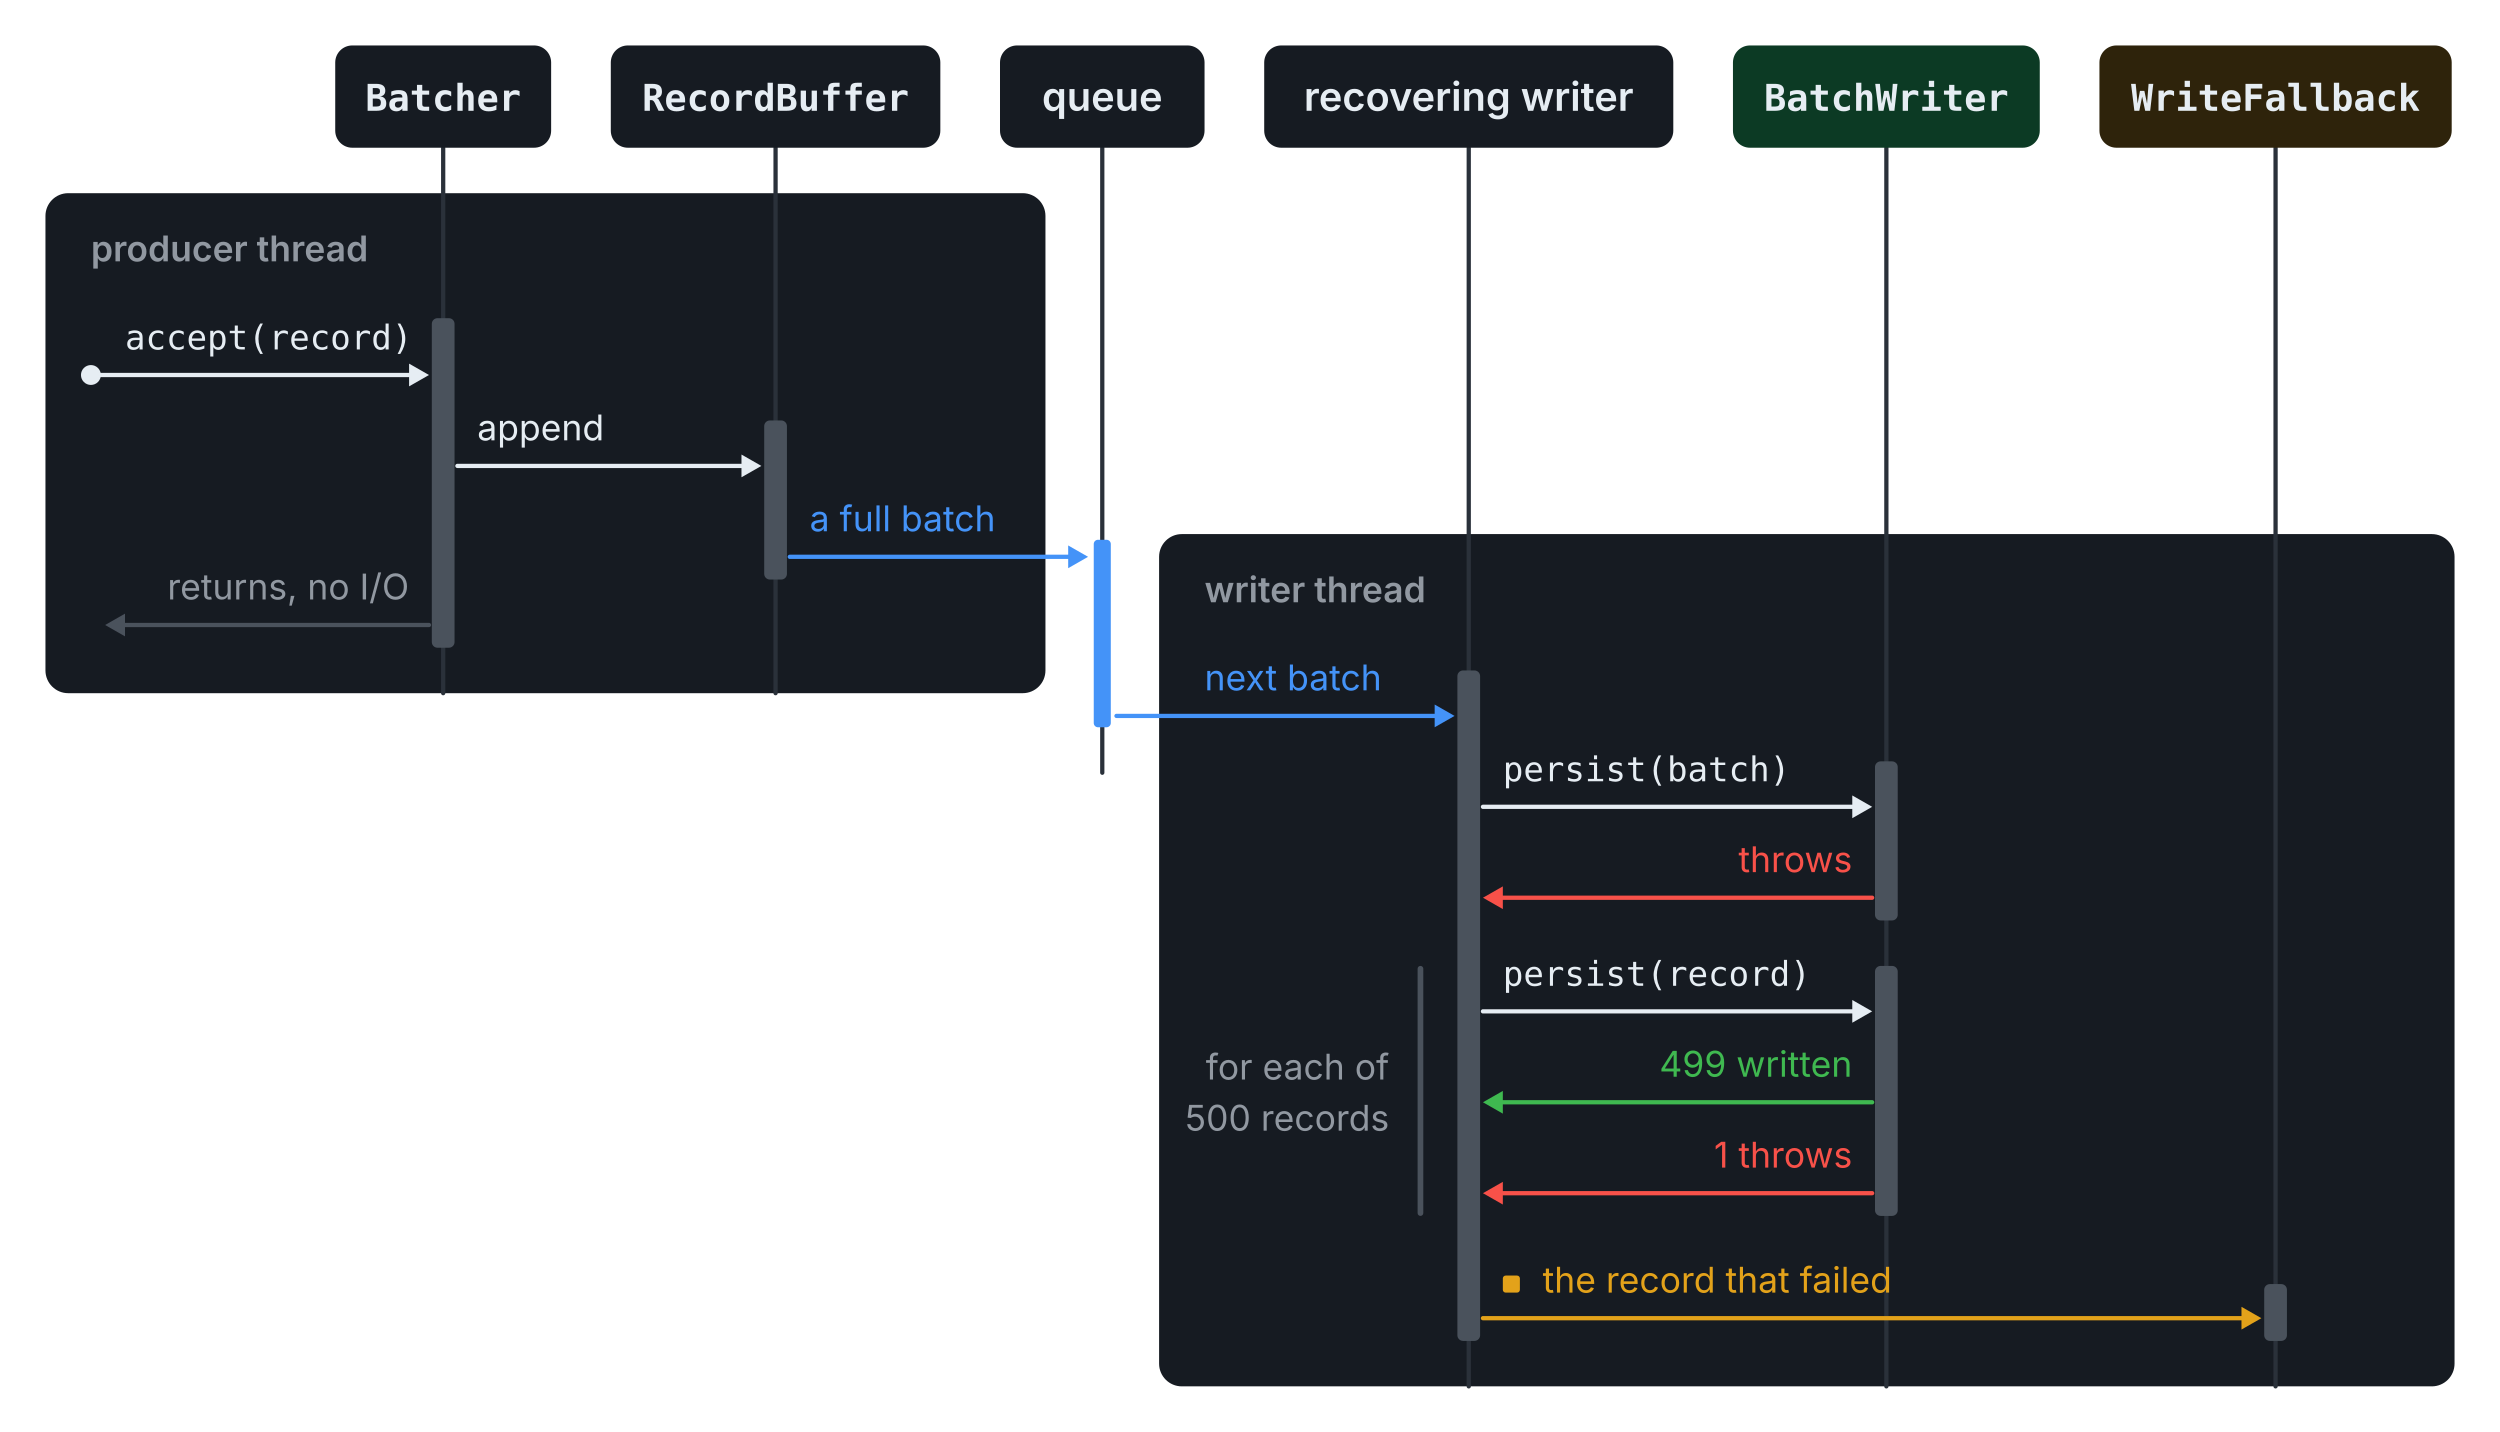
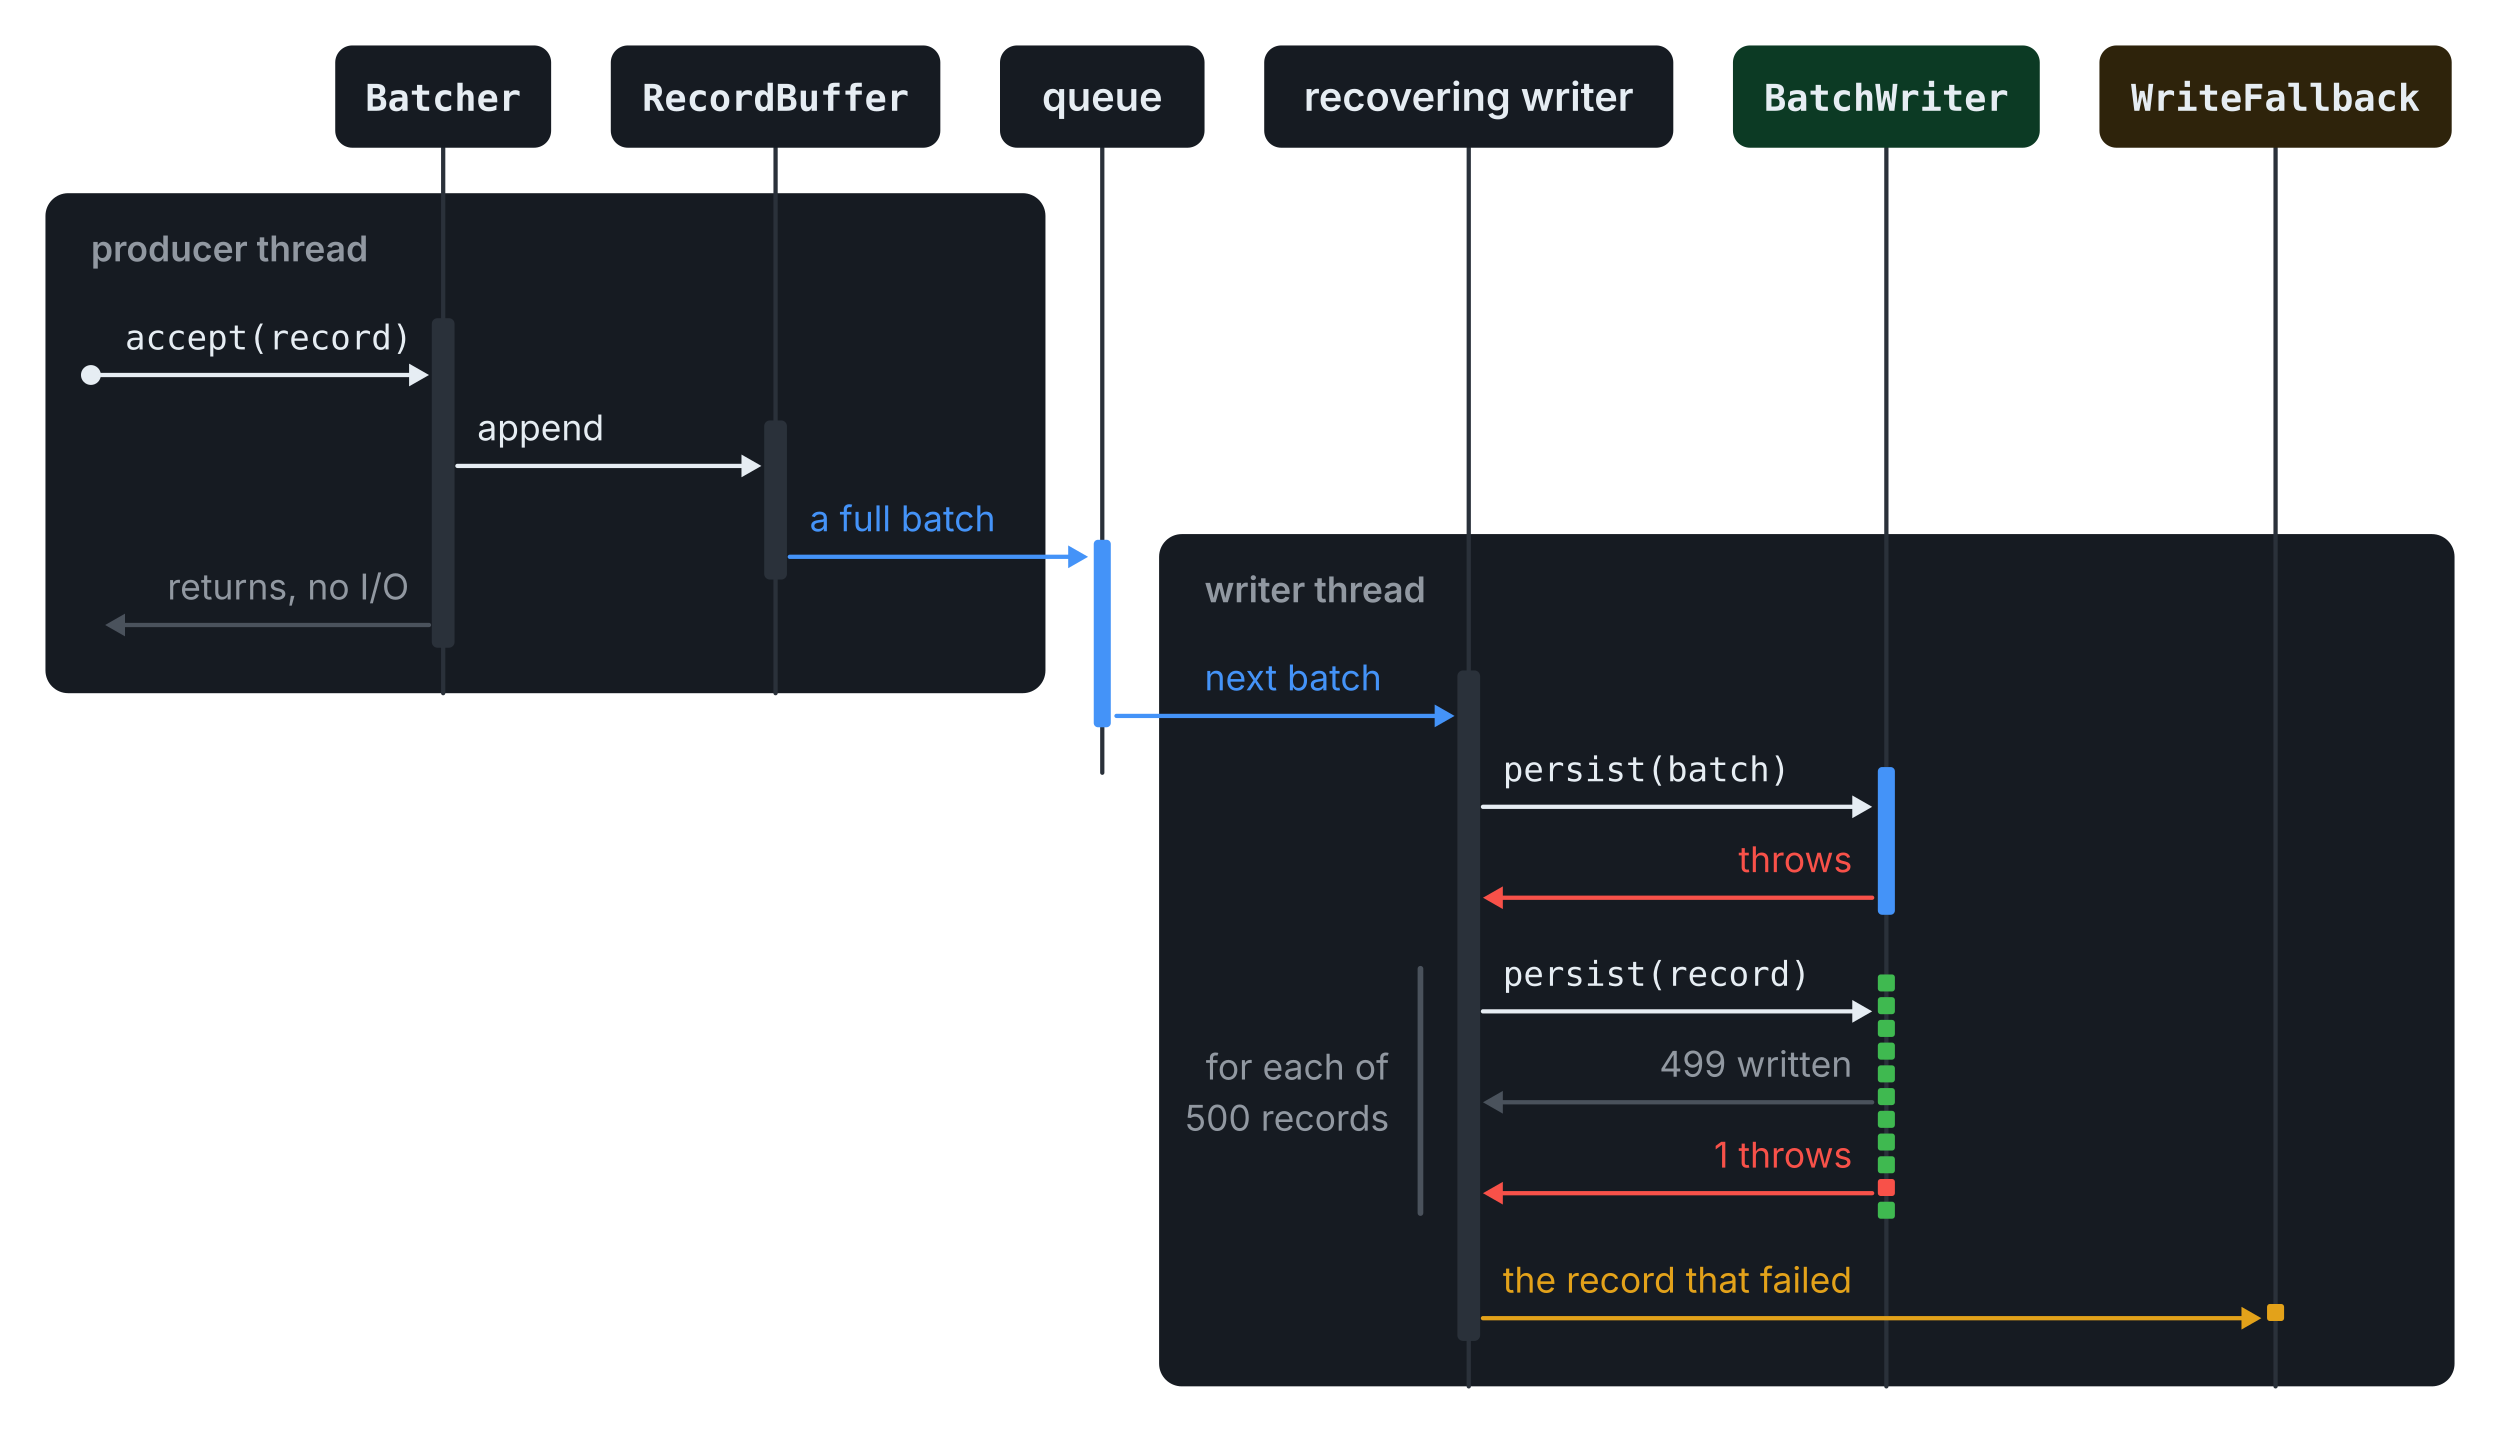
<svg xmlns="http://www.w3.org/2000/svg" viewBox="0 0 880 504" width="880" height="504" role="img">
  <rect x="16.0" y="68.0" width="352.0" height="176.0" rx="8" fill="#161B22" />
  <text x="32.0" y="92.0" font-family="-apple-system, BlinkMacSystemFont, 'Segoe UI', Inter, Helvetica, Arial, sans-serif" font-size="12.5" font-weight="600" fill="#9198A1" text-anchor="start">producer thread</text>
  <rect x="408.0" y="188.0" width="456.0" height="300.0" rx="8" fill="#161B22" />
  <text x="424.0" y="212.0" font-family="-apple-system, BlinkMacSystemFont, 'Segoe UI', Inter, Helvetica, Arial, sans-serif" font-size="12.5" font-weight="600" fill="#9198A1" text-anchor="start">writer thread</text>
  <path d="M156,52 L156,244" stroke="#2A313A" stroke-width="1.5" fill="none" stroke-linecap="round" stroke-linejoin="round" />
  <path d="M273.0,52 L273.0,244" stroke="#2A313A" stroke-width="1.5" fill="none" stroke-linecap="round" stroke-linejoin="round" />
  <path d="M388.0,52 L388.0,272" stroke="#2A313A" stroke-width="1.5" fill="none" stroke-linecap="round" stroke-linejoin="round" />
  <path d="M517.0,52 L517.0,488" stroke="#2A313A" stroke-width="1.5" fill="none" stroke-linecap="round" stroke-linejoin="round" />
  <path d="M664.0,52 L664.0,488" stroke="#2A313A" stroke-width="1.5" fill="none" stroke-linecap="round" stroke-linejoin="round" />
  <path d="M801.0,52 L801.0,488" stroke="#2A313A" stroke-width="1.5" fill="none" stroke-linecap="round" stroke-linejoin="round" />
  <rect x="118.0" y="16.0" width="76.0" height="36.0" rx="6" fill="#161B22" />
  <text x="156.0" y="39.0" font-family="ui-monospace, SFMono-Regular, 'SF Mono', Menlo, Consolas, monospace" font-size="13" font-weight="600" fill="#E6EDF3" text-anchor="middle">Batcher</text>
  <rect x="215.0" y="16.0" width="116.0" height="36.0" rx="6" fill="#161B22" />
  <text x="273.0" y="39.0" font-family="ui-monospace, SFMono-Regular, 'SF Mono', Menlo, Consolas, monospace" font-size="13" font-weight="600" fill="#E6EDF3" text-anchor="middle">RecordBuffer</text>
  <rect x="352.0" y="16.0" width="72.0" height="36.0" rx="6" fill="#161B22" />
  <text x="388.0" y="39.0" font-family="-apple-system, BlinkMacSystemFont, 'Segoe UI', Inter, Helvetica, Arial, sans-serif" font-size="14" font-weight="600" fill="#E6EDF3" text-anchor="middle">queue</text>
  <rect x="445.0" y="16.0" width="144.0" height="36.0" rx="6" fill="#161B22" />
  <text x="517.0" y="39.0" font-family="-apple-system, BlinkMacSystemFont, 'Segoe UI', Inter, Helvetica, Arial, sans-serif" font-size="14" font-weight="600" fill="#E6EDF3" text-anchor="middle">recovering writer</text>
  <rect x="610.0" y="16.0" width="108.0" height="36.0" rx="6" fill="#0C3A24" />
  <text x="664.0" y="39.0" font-family="ui-monospace, SFMono-Regular, 'SF Mono', Menlo, Consolas, monospace" font-size="13" font-weight="600" fill="#E6EDF3" text-anchor="middle">BatchWriter</text>
  <rect x="739.0" y="16.0" width="124.0" height="36.0" rx="6" fill="#2E230B" />
  <text x="801.0" y="39.0" font-family="ui-monospace, SFMono-Regular, 'SF Mono', Menlo, Consolas, monospace" font-size="13" font-weight="600" fill="#E6EDF3" text-anchor="middle">WriteFallback</text>
-   <rect x="152.0" y="112.0" width="8.0" height="116.0" rx="2" fill="#4A525C" />
-   <rect x="269.0" y="148.0" width="8.0" height="56.0" rx="2" fill="#4A525C" />
-   <rect x="513.0" y="236.0" width="8.0" height="236.0" rx="2" fill="#4A525C" />
-   <rect x="660.0" y="268.0" width="8.0" height="56.0" rx="2" fill="#4A525C" />
-   <rect x="660.0" y="340.0" width="8.0" height="88.0" rx="2" fill="#4A525C" />
-   <rect x="797.0" y="452.0" width="8.0" height="20.0" rx="2" fill="#4A525C" />
+   <rect x="152.0" y="112.0" width="8.0" height="116.0" rx="2" fill="#2A313A" />
+   <rect x="269.0" y="148.0" width="8.0" height="56.0" rx="2" fill="#2A313A" />
+   <rect x="513.0" y="236.0" width="8.0" height="236.0" rx="2" fill="#2A313A" />
  <rect x="385.0" y="190.0" width="6.0" height="66.0" rx="1.5" fill="#4493F8" />
+   <rect x="661.0" y="270.0" width="6.0" height="52.0" rx="1.5" fill="#4493F8" />
+   <rect x="661.0" y="343.0" width="6.0" height="6.0" rx="1" fill="#3FB950" />
+   <rect x="661.0" y="351.0" width="6.0" height="6.0" rx="1" fill="#3FB950" />
+   <rect x="661.0" y="359.0" width="6.0" height="6.0" rx="1" fill="#3FB950" />
+   <rect x="661.0" y="367.0" width="6.0" height="6.0" rx="1" fill="#3FB950" />
+   <rect x="661.0" y="375.0" width="6.0" height="6.0" rx="1" fill="#3FB950" />
+   <rect x="661.0" y="383.0" width="6.0" height="6.0" rx="1" fill="#3FB950" />
+   <rect x="661.0" y="391.0" width="6.0" height="6.0" rx="1" fill="#3FB950" />
+   <rect x="661.0" y="399.0" width="6.0" height="6.0" rx="1" fill="#3FB950" />
+   <rect x="661.0" y="407.0" width="6.0" height="6.0" rx="1" fill="#3FB950" />
+   <rect x="661.0" y="415.0" width="6.0" height="6.0" rx="1" fill="#F85149" />
+   <rect x="661.0" y="423.0" width="6.0" height="6.0" rx="1" fill="#3FB950" />
+   <rect x="798.0" y="459.0" width="6.0" height="6.0" rx="1" fill="#E3A21A" />
  <circle cx="32" cy="132" r="3.5" fill="#E6EDF3" />
  <path d="M32,132 L145,132" stroke="#E6EDF3" stroke-width="1.5" fill="none" stroke-linecap="round" stroke-linejoin="round" />
  <path d="M144,128 L151,132 L144,136 Z" fill="#E6EDF3" />
  <text x="44.0" y="123.0" font-family="ui-monospace, SFMono-Regular, 'SF Mono', Menlo, Consolas, monospace" font-size="12" font-weight="400" fill="#E6EDF3" text-anchor="start">accept(record)</text>
  <path d="M161,164 L262.0,164" stroke="#E6EDF3" stroke-width="1.5" fill="none" stroke-linecap="round" stroke-linejoin="round" />
  <path d="M261.0,160 L268.0,164 L261.0,168 Z" fill="#E6EDF3" />
  <text x="168.0" y="155.0" font-family="-apple-system, BlinkMacSystemFont, 'Segoe UI', Inter, Helvetica, Arial, sans-serif" font-size="12.5" font-weight="400" fill="#E6EDF3" text-anchor="start">append</text>
  <path d="M278.0,196 L377.0,196" stroke="#4493F8" stroke-width="1.5" fill="none" stroke-linecap="round" stroke-linejoin="round" />
  <path d="M376.0,192 L383.0,196 L376.0,200 Z" fill="#4493F8" />
  <text x="285.0" y="187.0" font-family="-apple-system, BlinkMacSystemFont, 'Segoe UI', Inter, Helvetica, Arial, sans-serif" font-size="12.5" font-weight="400" fill="#4493F8" text-anchor="start">a full batch</text>
  <path d="M151,220 L43,220" stroke="#4A525C" stroke-width="1.5" fill="none" stroke-linecap="round" stroke-linejoin="round" />
  <path d="M44,216 L37,220 L44,224 Z" fill="#4A525C" />
  <text x="144.0" y="211.0" font-family="-apple-system, BlinkMacSystemFont, 'Segoe UI', Inter, Helvetica, Arial, sans-serif" font-size="12.5" font-weight="400" fill="#9198A1" text-anchor="end">returns, no I/O</text>
  <path d="M393.0,252 L506.0,252" stroke="#4493F8" stroke-width="1.5" fill="none" stroke-linecap="round" stroke-linejoin="round" />
  <path d="M505.0,248 L512.0,252 L505.0,256 Z" fill="#4493F8" />
  <text x="424.0" y="243.0" font-family="-apple-system, BlinkMacSystemFont, 'Segoe UI', Inter, Helvetica, Arial, sans-serif" font-size="12.5" font-weight="400" fill="#4493F8" text-anchor="start">next batch</text>
  <path d="M522.0,284 L653.0,284" stroke="#E6EDF3" stroke-width="1.5" fill="none" stroke-linecap="round" stroke-linejoin="round" />
  <path d="M652.0,280 L659.0,284 L652.0,288 Z" fill="#E6EDF3" />
  <text x="529.0" y="275.0" font-family="ui-monospace, SFMono-Regular, 'SF Mono', Menlo, Consolas, monospace" font-size="12" font-weight="400" fill="#E6EDF3" text-anchor="start">persist(batch)</text>
  <path d="M659.0,316 L528.0,316" stroke="#F85149" stroke-width="1.5" fill="none" stroke-linecap="round" stroke-linejoin="round" />
  <path d="M529.0,312 L522.0,316 L529.0,320 Z" fill="#F85149" />
  <text x="652.0" y="307.0" font-family="-apple-system, BlinkMacSystemFont, 'Segoe UI', Inter, Helvetica, Arial, sans-serif" font-size="12.5" font-weight="400" fill="#F85149" text-anchor="end">throws</text>
  <rect x="499.0" y="340.0" width="2.0" height="88.0" rx="1" fill="#4A525C" />
  <text x="489.0" y="380.0" font-family="-apple-system, BlinkMacSystemFont, 'Segoe UI', Inter, Helvetica, Arial, sans-serif" font-size="12.5" font-weight="400" fill="#9198A1" text-anchor="end">for each of</text>
  <text x="489.0" y="398.0" font-family="-apple-system, BlinkMacSystemFont, 'Segoe UI', Inter, Helvetica, Arial, sans-serif" font-size="12.5" font-weight="400" fill="#9198A1" text-anchor="end">500 records</text>
  <path d="M522.0,356 L653.0,356" stroke="#E6EDF3" stroke-width="1.5" fill="none" stroke-linecap="round" stroke-linejoin="round" />
  <path d="M652.0,352 L659.0,356 L652.0,360 Z" fill="#E6EDF3" />
  <text x="529.0" y="347.0" font-family="ui-monospace, SFMono-Regular, 'SF Mono', Menlo, Consolas, monospace" font-size="12" font-weight="400" fill="#E6EDF3" text-anchor="start">persist(record)</text>
-   <path d="M659.0,388 L528.0,388" stroke="#3FB950" stroke-width="1.5" fill="none" stroke-linecap="round" stroke-linejoin="round" />
-   <path d="M529.0,384 L522.0,388 L529.0,392 Z" fill="#3FB950" />
-   <text x="652.0" y="379.0" font-family="-apple-system, BlinkMacSystemFont, 'Segoe UI', Inter, Helvetica, Arial, sans-serif" font-size="12.5" font-weight="400" fill="#3FB950" text-anchor="end">499 written</text>
+   <path d="M659.0,388 L528.0,388" stroke="#4A525C" stroke-width="1.5" fill="none" stroke-linecap="round" stroke-linejoin="round" />
+   <path d="M529.0,384 L522.0,388 L529.0,392 Z" fill="#4A525C" />
+   <text x="652.0" y="379.0" font-family="-apple-system, BlinkMacSystemFont, 'Segoe UI', Inter, Helvetica, Arial, sans-serif" font-size="12.5" font-weight="400" fill="#9198A1" text-anchor="end">499 written</text>
  <path d="M659.0,420 L528.0,420" stroke="#F85149" stroke-width="1.5" fill="none" stroke-linecap="round" stroke-linejoin="round" />
  <path d="M529.0,416 L522.0,420 L529.0,424 Z" fill="#F85149" />
  <text x="652.0" y="411.0" font-family="-apple-system, BlinkMacSystemFont, 'Segoe UI', Inter, Helvetica, Arial, sans-serif" font-size="12.5" font-weight="400" fill="#F85149" text-anchor="end">1 throws</text>
  <path d="M522.0,464 L790.0,464" stroke="#E3A21A" stroke-width="1.5" fill="none" stroke-linecap="round" stroke-linejoin="round" />
  <path d="M789.0,460 L796.0,464 L789.0,468 Z" fill="#E3A21A" />
-   <rect x="529.0" y="449.0" width="6.0" height="6.0" rx="1" fill="#E3A21A" />
-   <text x="543.0" y="455.0" font-family="-apple-system, BlinkMacSystemFont, 'Segoe UI', Inter, Helvetica, Arial, sans-serif" font-size="12.5" font-weight="400" fill="#E3A21A" text-anchor="start">the record that failed</text>
+   <text x="529.0" y="455.0" font-family="-apple-system, BlinkMacSystemFont, 'Segoe UI', Inter, Helvetica, Arial, sans-serif" font-size="12.5" font-weight="400" fill="#E3A21A" text-anchor="start">the record that failed</text>
</svg>
